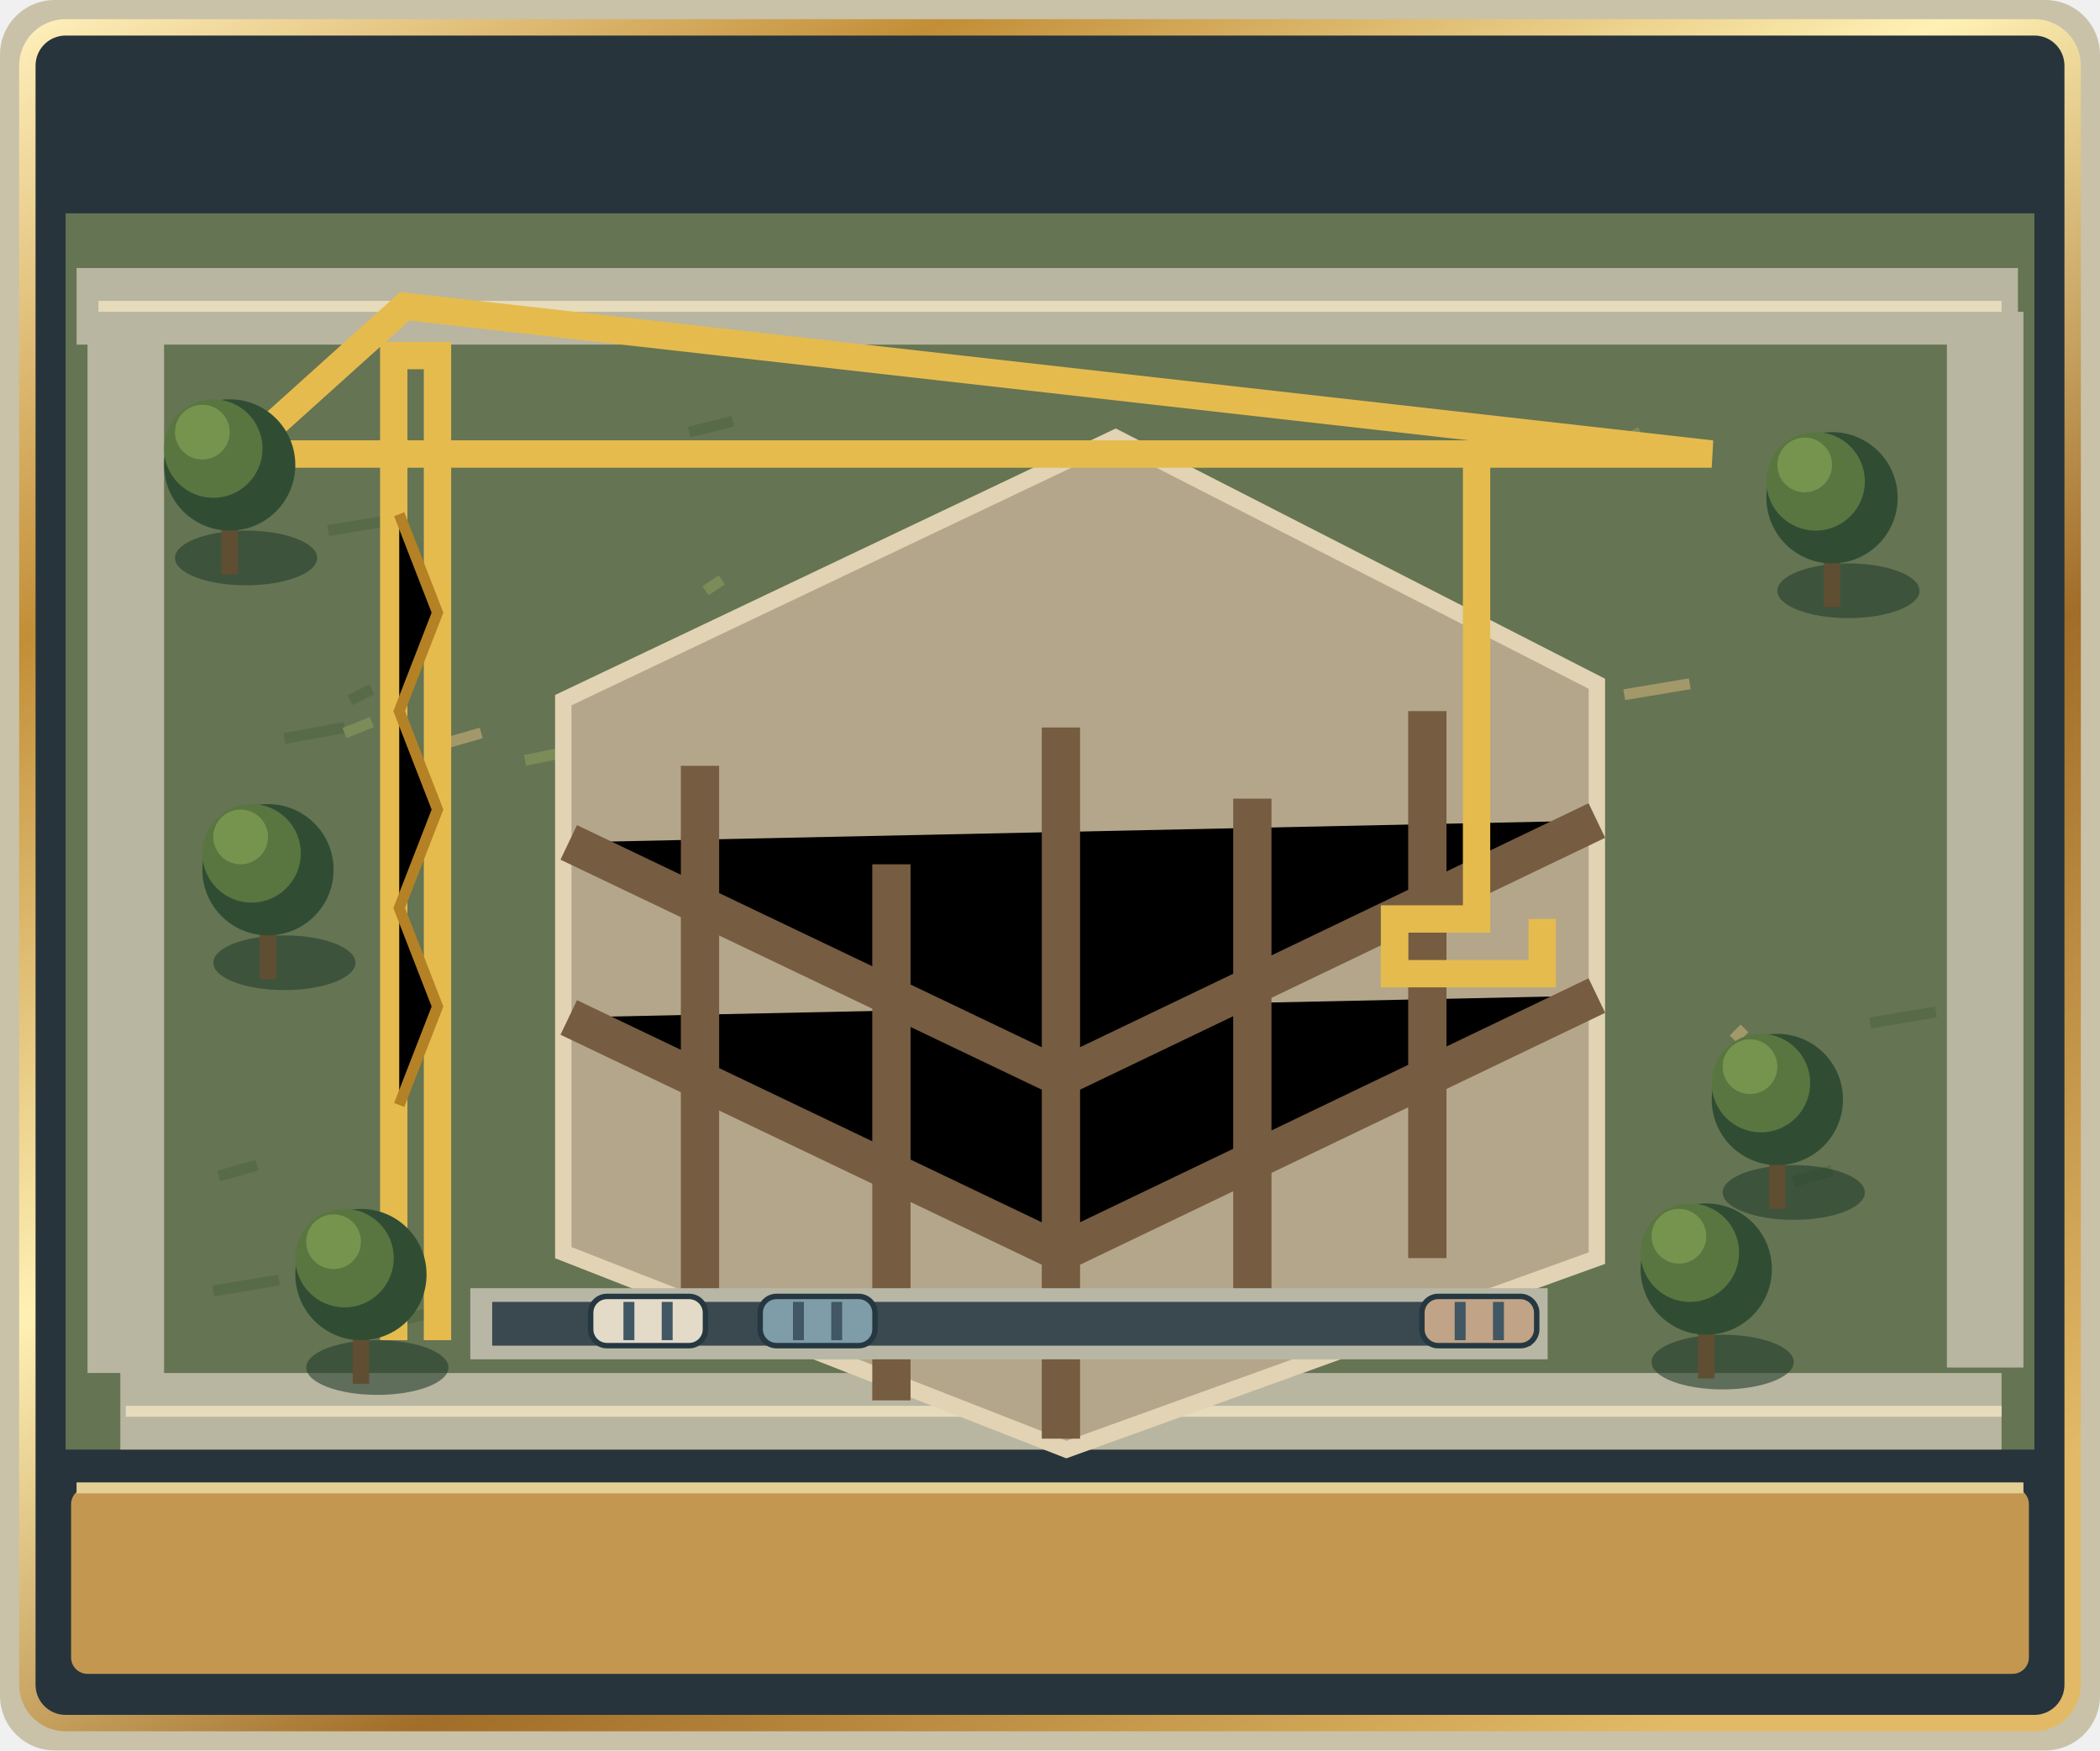
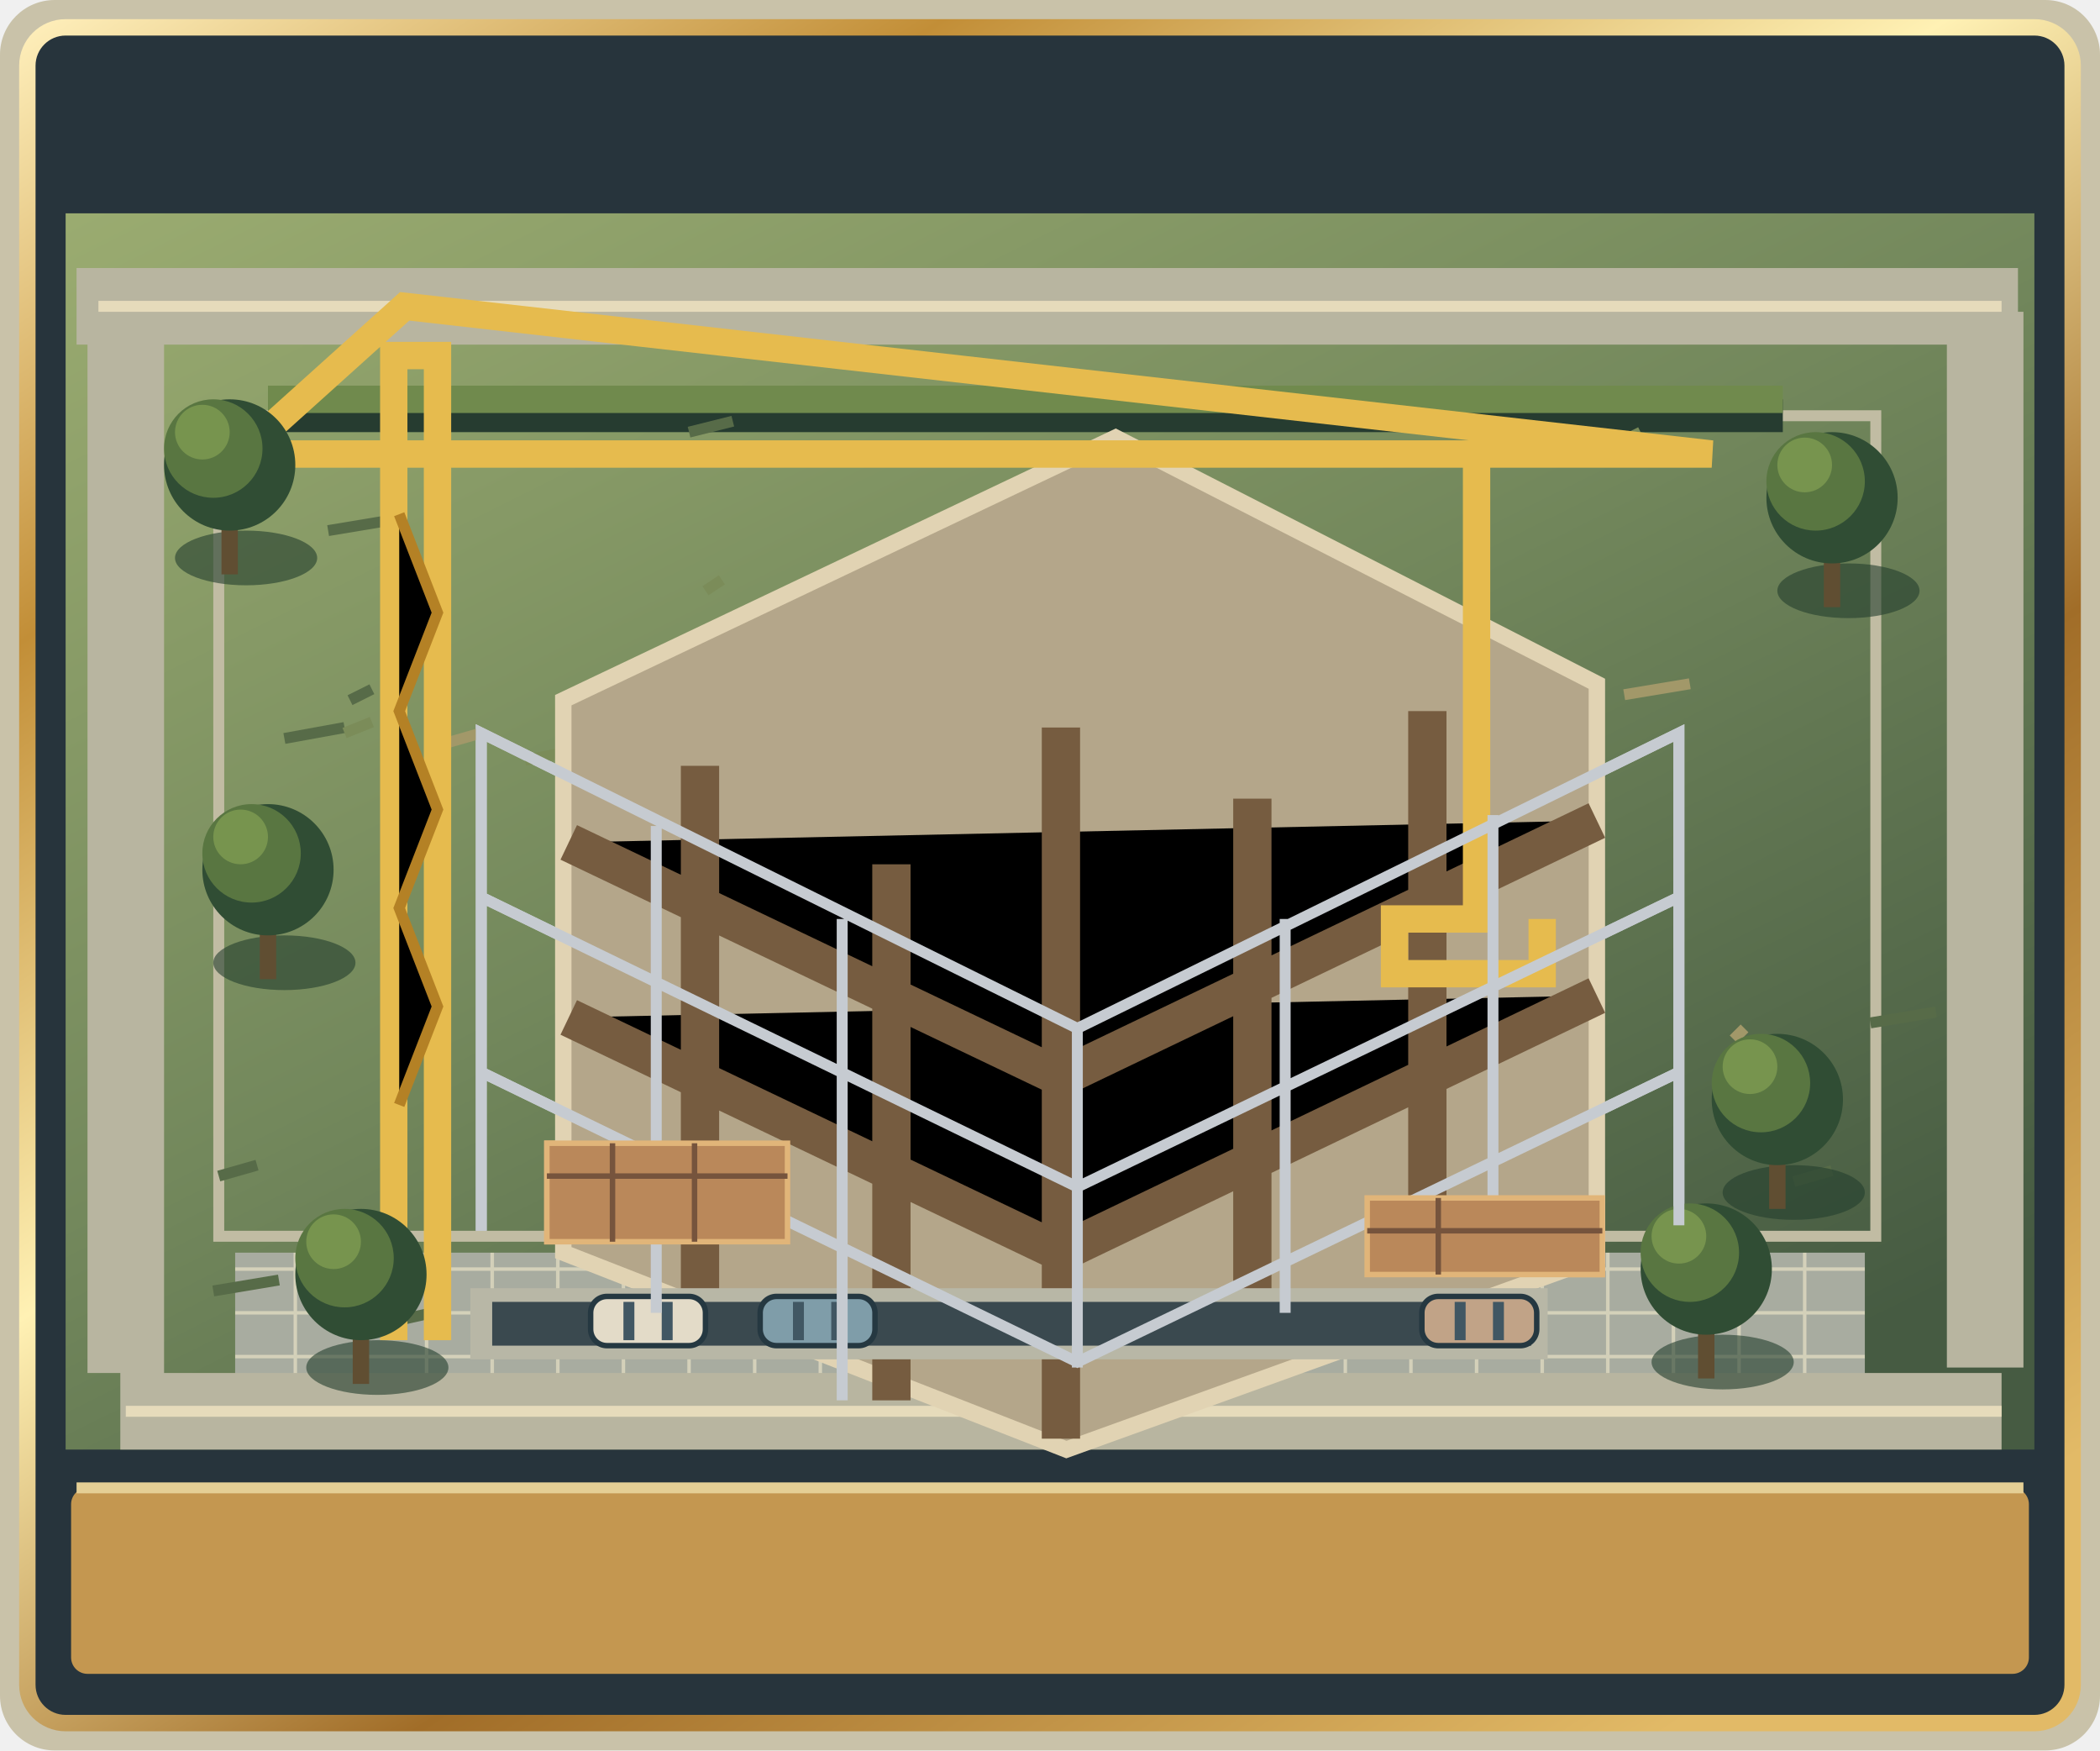
<svg xmlns="http://www.w3.org/2000/svg" viewBox="0 0 384 320" role="img" aria-label="Стадия строительства">
  <defs>
    <linearGradient id="gold" x2="0.8" y2="1">
      <stop stop-color="#fff0bc" />
      <stop offset=".22" stop-color="#c28e37" />
      <stop offset=".46" stop-color="#fff1b4" />
      <stop offset=".7" stop-color="#a16d28" />
      <stop offset="1" stop-color="#e2ba67" />
    </linearGradient>
    <linearGradient id="cream" x2="1" y2="1">
      <stop stop-color="#fff5d7" />
      <stop offset=".5" stop-color="#e8d3a0" />
      <stop offset="1" stop-color="#f7e9c8" />
    </linearGradient>
    <linearGradient id="navy" x2=".7" y2="1">
      <stop stop-color="#263b49" />
      <stop offset="1" stop-color="#06121e" />
    </linearGradient>
    <linearGradient id="glass" x2="1" y2="1">
      <stop stop-color="#d4e9e8" />
      <stop offset=".45" stop-color="#6495ad" />
      <stop offset="1" stop-color="#294453" />
    </linearGradient>
    <pattern id="grain" width="9" height="9" patternUnits="userSpaceOnUse">
      <path d="M0 1h2m3 4h1m1 3h2" stroke="#fff" opacity=".07" />
    </pattern>
+     <linearGradient id="soil" x2=".8" y2="1">
+       <stop stop-color="#9aab70" />
+       <stop offset=".5" stop-color="#73885c" />
+       <stop offset="1" stop-color="#465b42" />
+     </linearGradient>
+     <linearGradient id="concrete" x2="1" y2="1">
+       <stop stop-color="#e3decb" />
+       <stop offset="1" stop-color="#8d9b98" />
+     </linearGradient>
+     <pattern id="pavers" width="12" height="8" patternUnits="userSpaceOnUse">
+       <rect width="12" height="8" fill="#a8aca0" />
+       <path d="M0 0h12M0 8h12M6 0v8" stroke="#d3d0b9" stroke-width=".65" />
+     </pattern>
  </defs>
  <rect width="384" height="320" rx="10" fill="#c9c2a9" />
  <rect x="5" y="5" width="374" height="310" rx="7" fill="#27343c" stroke="url(#gold)" stroke-width="3" />
-   <rect x="12" y="39" width="360" height="226" fill="#657452" />
+   <rect x="12" y="39" width="360" height="226" fill="url(#soil)" />
+   <path d="M40 76H343V226H40Z" fill="none" stroke="#c1bca3" stroke-width="2" />
+   <path d="M43 229H341V253H43Z" fill="url(#pavers)" />
+   <path d="M49 76h277" stroke="#263c30" stroke-width="6" />
+   <path d="M49 73h277" stroke="#708a4d" stroke-width="5" />
+   <path d="M88 225v-91l109 54 110-54v90M88 164l109 53 110-53M88 196l109 53 110-53M120 151v89m34-72v88m43-68v62m38-82v72m38-91v75" fill="none" stroke="#c6cbd1" stroke-width="2" />
+   <path d="M100 209h44v18h-44zM250 219h43v14h-43z" fill="#ba885a" stroke="#e1b579" />
+   <path d="M100 215h44m-32-6v18m15-18v18m123-2h43m-30-6v14" stroke="#76543d" stroke-width="1" />
  <path d="M14 56H369M22 258H366M23 56V251M363 57V250" stroke="#b8b5a0" stroke-width="14" />
  <path d="M18 56H366M23 258H366" stroke="#e6dbbb" stroke-width="2" />
  <path d="M138 191l3 -2" stroke="#7b8c59" stroke-width="2" />
  <path d="M39 236l12 -2" stroke="#576b48" stroke-width="2" />
  <path d="M157 177l5 -2" stroke="#576b48" stroke-width="2" />
  <path d="M317 190l2 -2" stroke="#a29869" stroke-width="2" />
  <path d="M129 108l3 -2" stroke="#7b8c59" stroke-width="2" />
  <path d="M52 135l11 -2" stroke="#576b48" stroke-width="2" />
  <path d="M64 128l4 -2" stroke="#576b48" stroke-width="2" />
  <path d="M202 155l10 -2" stroke="#a29869" stroke-width="2" />
  <path d="M148 232l7 -2" stroke="#a29869" stroke-width="2" />
  <path d="M239 213l12 -2" stroke="#576b48" stroke-width="2" />
  <path d="M113 196l2 -2" stroke="#a29869" stroke-width="2" />
  <path d="M263 232l7 -2" stroke="#a29869" stroke-width="2" />
  <path d="M136 156l10 -2" stroke="#a29869" stroke-width="2" />
  <path d="M60 97l12 -2" stroke="#576b48" stroke-width="2" />
  <path d="M236 222l9 -2" stroke="#a29869" stroke-width="2" />
  <path d="M95 243l3 -2" stroke="#7b8c59" stroke-width="2" />
  <path d="M197 195l12 -2" stroke="#a29869" stroke-width="2" />
  <path d="M242 184l7 -2" stroke="#a29869" stroke-width="2" />
  <path d="M245 127l6 -2" stroke="#7b8c59" stroke-width="2" />
  <path d="M63 134l5 -2" stroke="#7b8c59" stroke-width="2" />
  <path d="M342 187l12 -2" stroke="#576b48" stroke-width="2" />
  <path d="M140 160l2 -2" stroke="#576b48" stroke-width="2" />
  <path d="M70 242l9 -2" stroke="#576b48" stroke-width="2" />
  <path d="M206 159l3 -2" stroke="#576b48" stroke-width="2" />
  <path d="M165 133l2 -2" stroke="#576b48" stroke-width="2" />
  <path d="M265 155l6 -2" stroke="#7b8c59" stroke-width="2" />
  <path d="M40 215l7 -2" stroke="#576b48" stroke-width="2" />
  <path d="M126 79l8 -2" stroke="#576b48" stroke-width="2" />
  <path d="M234 137l7 -2" stroke="#7b8c59" stroke-width="2" />
  <path d="M81 136l7 -2" stroke="#a29869" stroke-width="2" />
  <path d="M136 136l9 -2" stroke="#a29869" stroke-width="2" />
  <path d="M96 139l10 -2" stroke="#7b8c59" stroke-width="2" />
  <path d="M208 199l7 -2" stroke="#a29869" stroke-width="2" />
  <path d="M152 180l4 -2" stroke="#576b48" stroke-width="2" />
  <path d="M297 127l12 -2" stroke="#a29869" stroke-width="2" />
  <path d="M296 81l4 -2" stroke="#7b8c59" stroke-width="2" />
  <path d="M138 197l10 -2" stroke="#a29869" stroke-width="2" />
  <path d="M227 234l10 -2" stroke="#7b8c59" stroke-width="2" />
  <path d="M130 122l2 -2" stroke="#a29869" stroke-width="2" />
  <path d="M328 216l7 -2" stroke="#576b48" stroke-width="2" />
  <path d="M103 229V128l101-48 88 45v105l-97 35z" fill="#b4a68a" stroke="#e1d3b3" stroke-width="3" />
  <path d="M104 154l90 43 98-47m-188 36l90 43 98-47M128 140v100m35-82v98m31-123v130m35-117v99m32-115v100" stroke="#765c40" stroke-width="7" />
  <path d="M72 245V65h8v180M44 83h269L74 56zM270 83v85h-15v10h27v-10" stroke="#e6bb4e" fill="none" stroke-width="5" />
  <path d="M73 94l7 18-7 18 7 18-7 18 7 18-7 18" stroke="#b48125" stroke-width="2" />
  <path d="M86 242h197" stroke="#b8b7a6" stroke-width="13" />
  <path d="M90 242h190" stroke="#3a494f" stroke-width="8" />
  <rect x="108" y="237" width="21" height="9" rx="3" fill="#e3dbc8" stroke="#253841" />
  <path d="M115 238v7m7-7v7" stroke="#415763" stroke-width="2" />
  <rect x="139" y="237" width="21" height="9" rx="3" fill="#7f9da9" stroke="#253841" />
  <path d="M146 238v7m7-7v7" stroke="#415763" stroke-width="2" />
  <rect x="260" y="237" width="21" height="9" rx="3" fill="#c1a387" stroke="#253841" />
  <path d="M267 238v7m7-7v7" stroke="#415763" stroke-width="2" />
  <ellipse cx="45" cy="102" rx="13" ry="5" fill="#233e2d" opacity=".6" />
  <path d="M42 92v13" stroke="#604e32" stroke-width="3" />
  <circle cx="42" cy="85" r="12" fill="#304d34" />
  <circle cx="39" cy="82" r="9" fill="#597641" />
  <circle cx="37" cy="79" r="5" fill="#77944e" />
  <ellipse cx="52" cy="176" rx="13" ry="5" fill="#233e2d" opacity=".6" />
  <path d="M49 166v13" stroke="#604e32" stroke-width="3" />
  <circle cx="49" cy="159" r="12" fill="#304d34" />
  <circle cx="46" cy="156" r="9" fill="#597641" />
  <circle cx="44" cy="153" r="5" fill="#77944e" />
  <ellipse cx="328" cy="218" rx="13" ry="5" fill="#233e2d" opacity=".6" />
  <path d="M325 208v13" stroke="#604e32" stroke-width="3" />
  <circle cx="325" cy="201" r="12" fill="#304d34" />
  <circle cx="322" cy="198" r="9" fill="#597641" />
  <circle cx="320" cy="195" r="5" fill="#77944e" />
  <ellipse cx="315" cy="249" rx="13" ry="5" fill="#233e2d" opacity=".6" />
  <path d="M312 239v13" stroke="#604e32" stroke-width="3" />
  <circle cx="312" cy="232" r="12" fill="#304d34" />
  <circle cx="309" cy="229" r="9" fill="#597641" />
  <circle cx="307" cy="226" r="5" fill="#77944e" />
  <ellipse cx="69" cy="250" rx="13" ry="5" fill="#233e2d" opacity=".6" />
  <path d="M66 240v13" stroke="#604e32" stroke-width="3" />
  <circle cx="66" cy="233" r="12" fill="#304d34" />
  <circle cx="63" cy="230" r="9" fill="#597641" />
  <circle cx="61" cy="227" r="5" fill="#77944e" />
  <ellipse cx="338" cy="108" rx="13" ry="5" fill="#233e2d" opacity=".6" />
  <path d="M335 98v13" stroke="#604e32" stroke-width="3" />
  <circle cx="335" cy="91" r="12" fill="#304d34" />
  <circle cx="332" cy="88" r="9" fill="#597641" />
  <circle cx="330" cy="85" r="5" fill="#77944e" />
+   <path d="M88 225v-91l109 54 110-54v90M88 164l109 53 110-53M88 196l109 53 110-53M120 151v89m34-72v88m43-68v62m38-82v72m38-91v75" fill="none" stroke="#c6cbd1" stroke-width="2" />
+   <path d="M100 209h44v18h-44zM250 219h43v14h-43z" fill="#ba885a" stroke="#e1b579" />
+   <path d="M100 215h44m-32-6v18m15-18v18m123-2h43m-30-6v14" stroke="#76543d" stroke-width="1" />
  <rect x="13" y="272" width="358" height="34" rx="3" fill="#c49750" />
  <path d="M14 272h356" stroke="#e5cf95" stroke-width="2" />
</svg>
